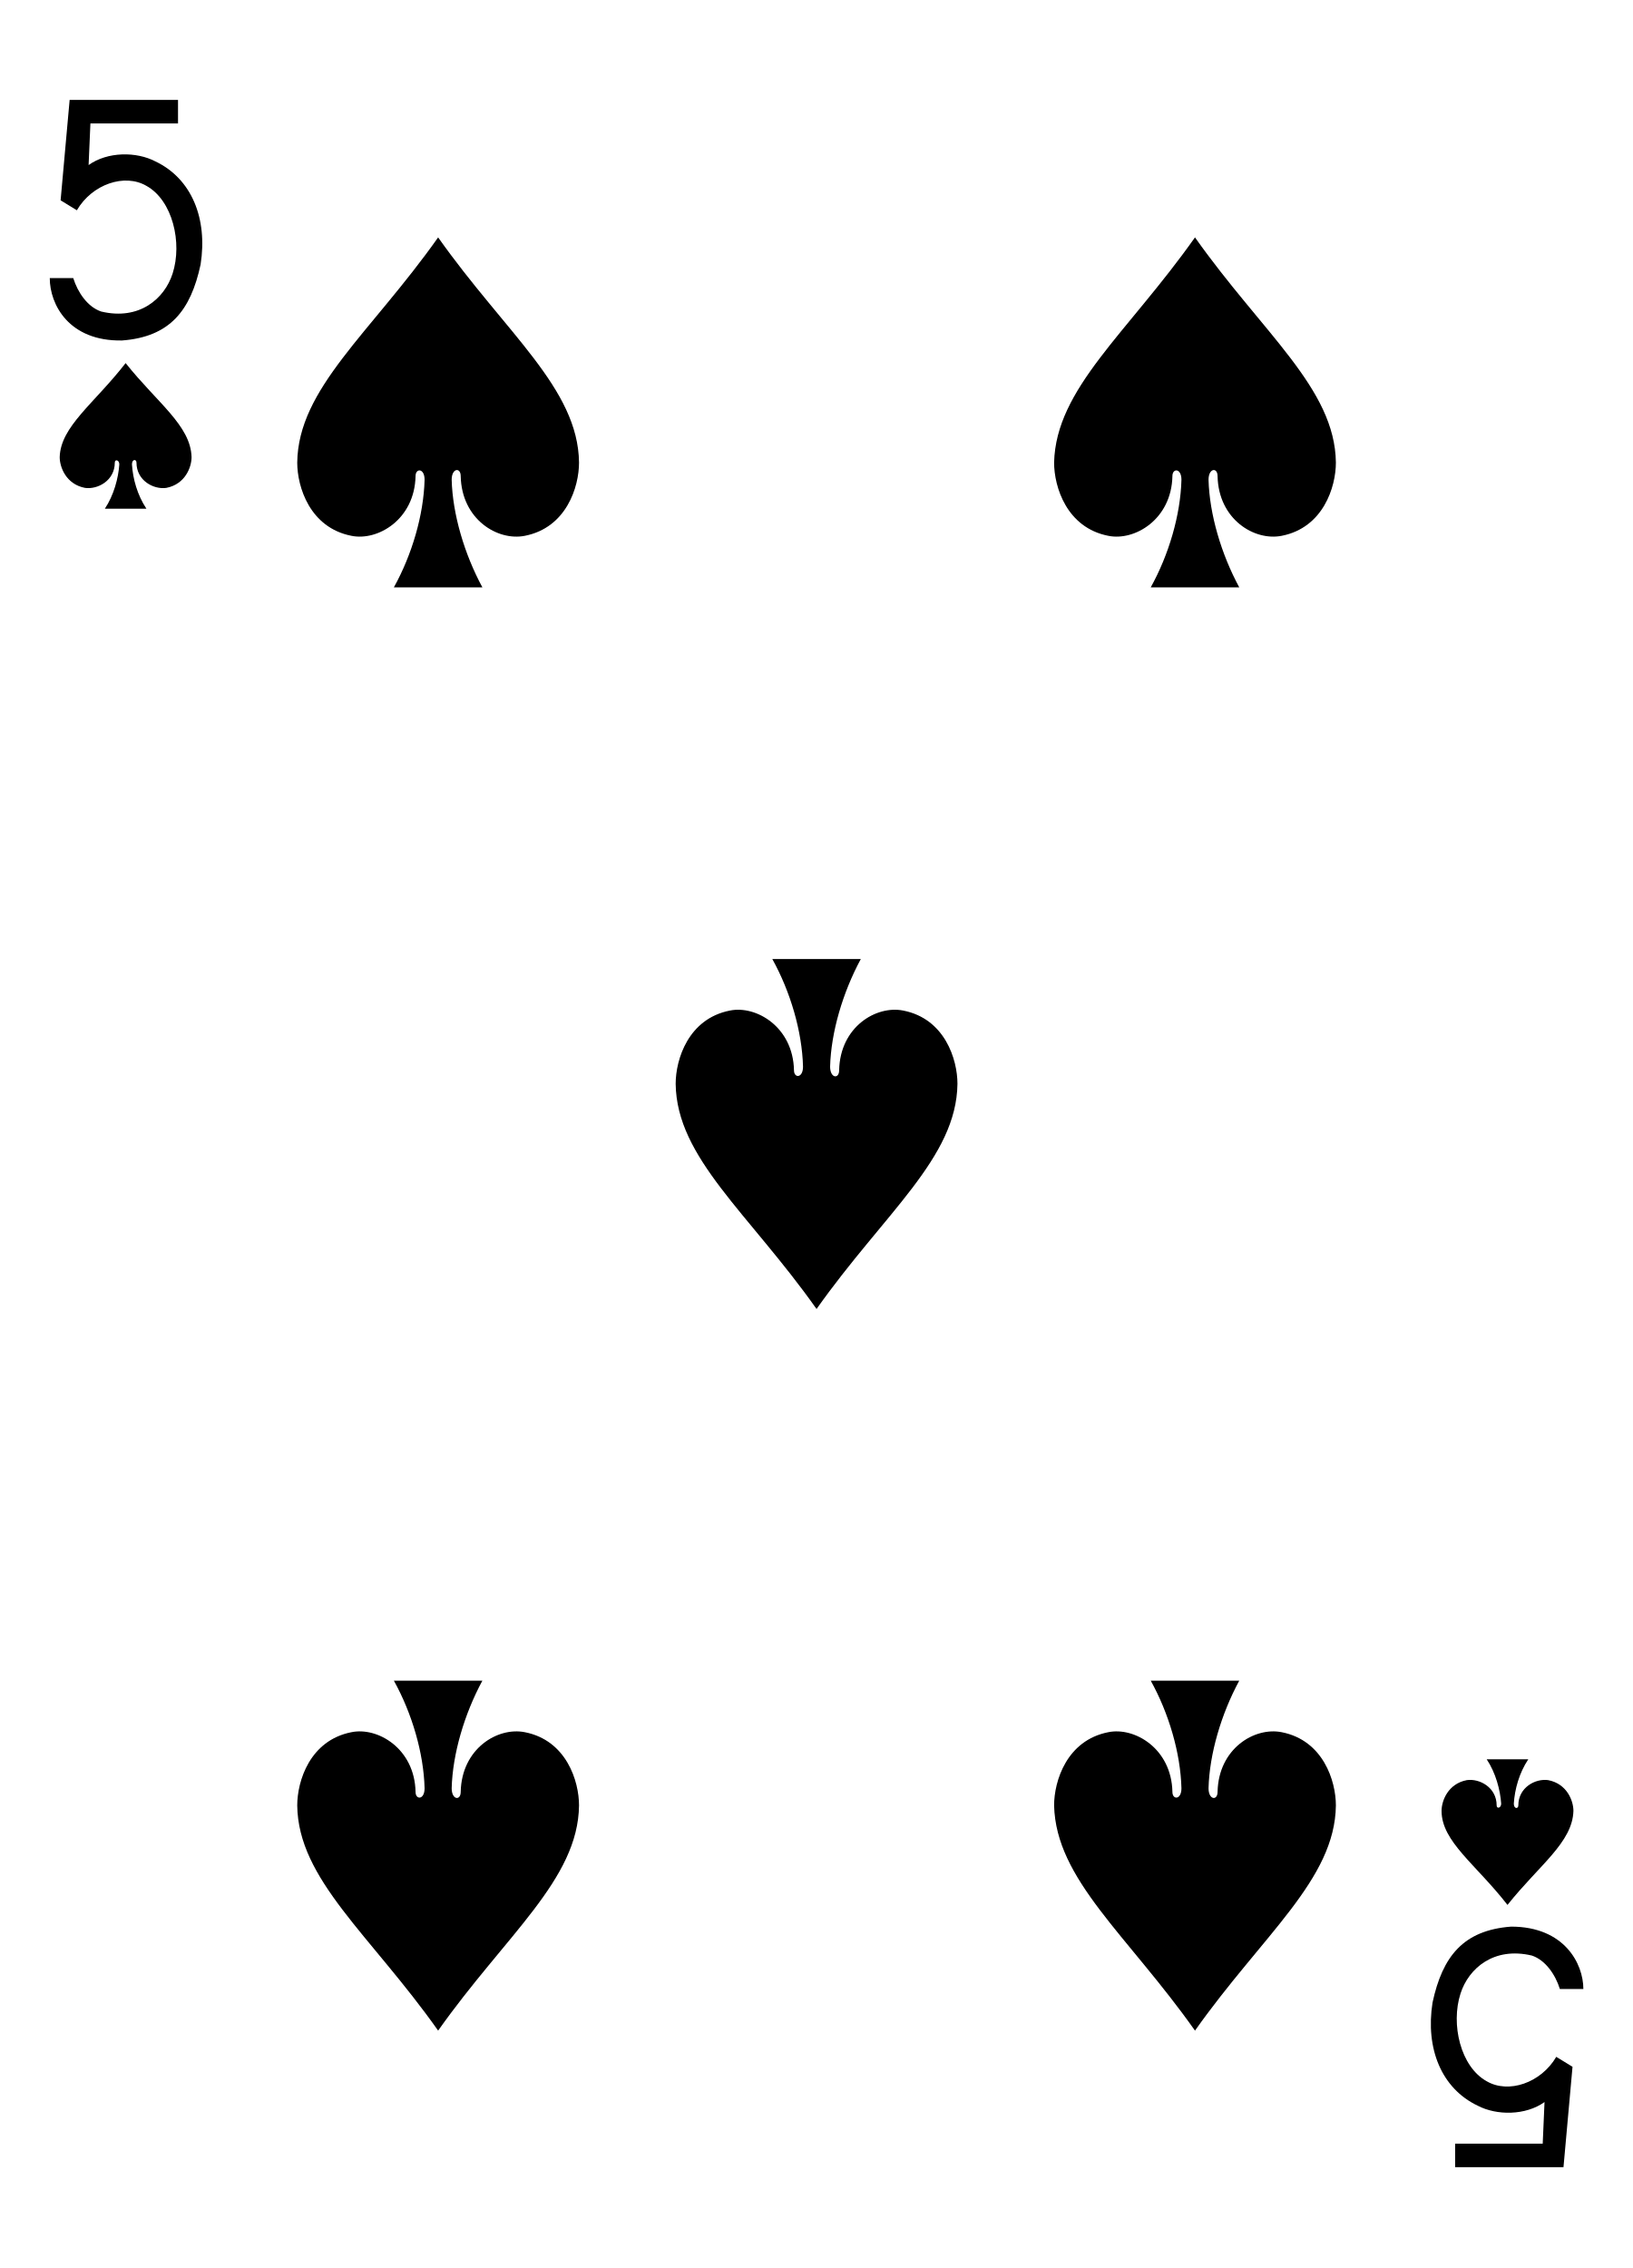
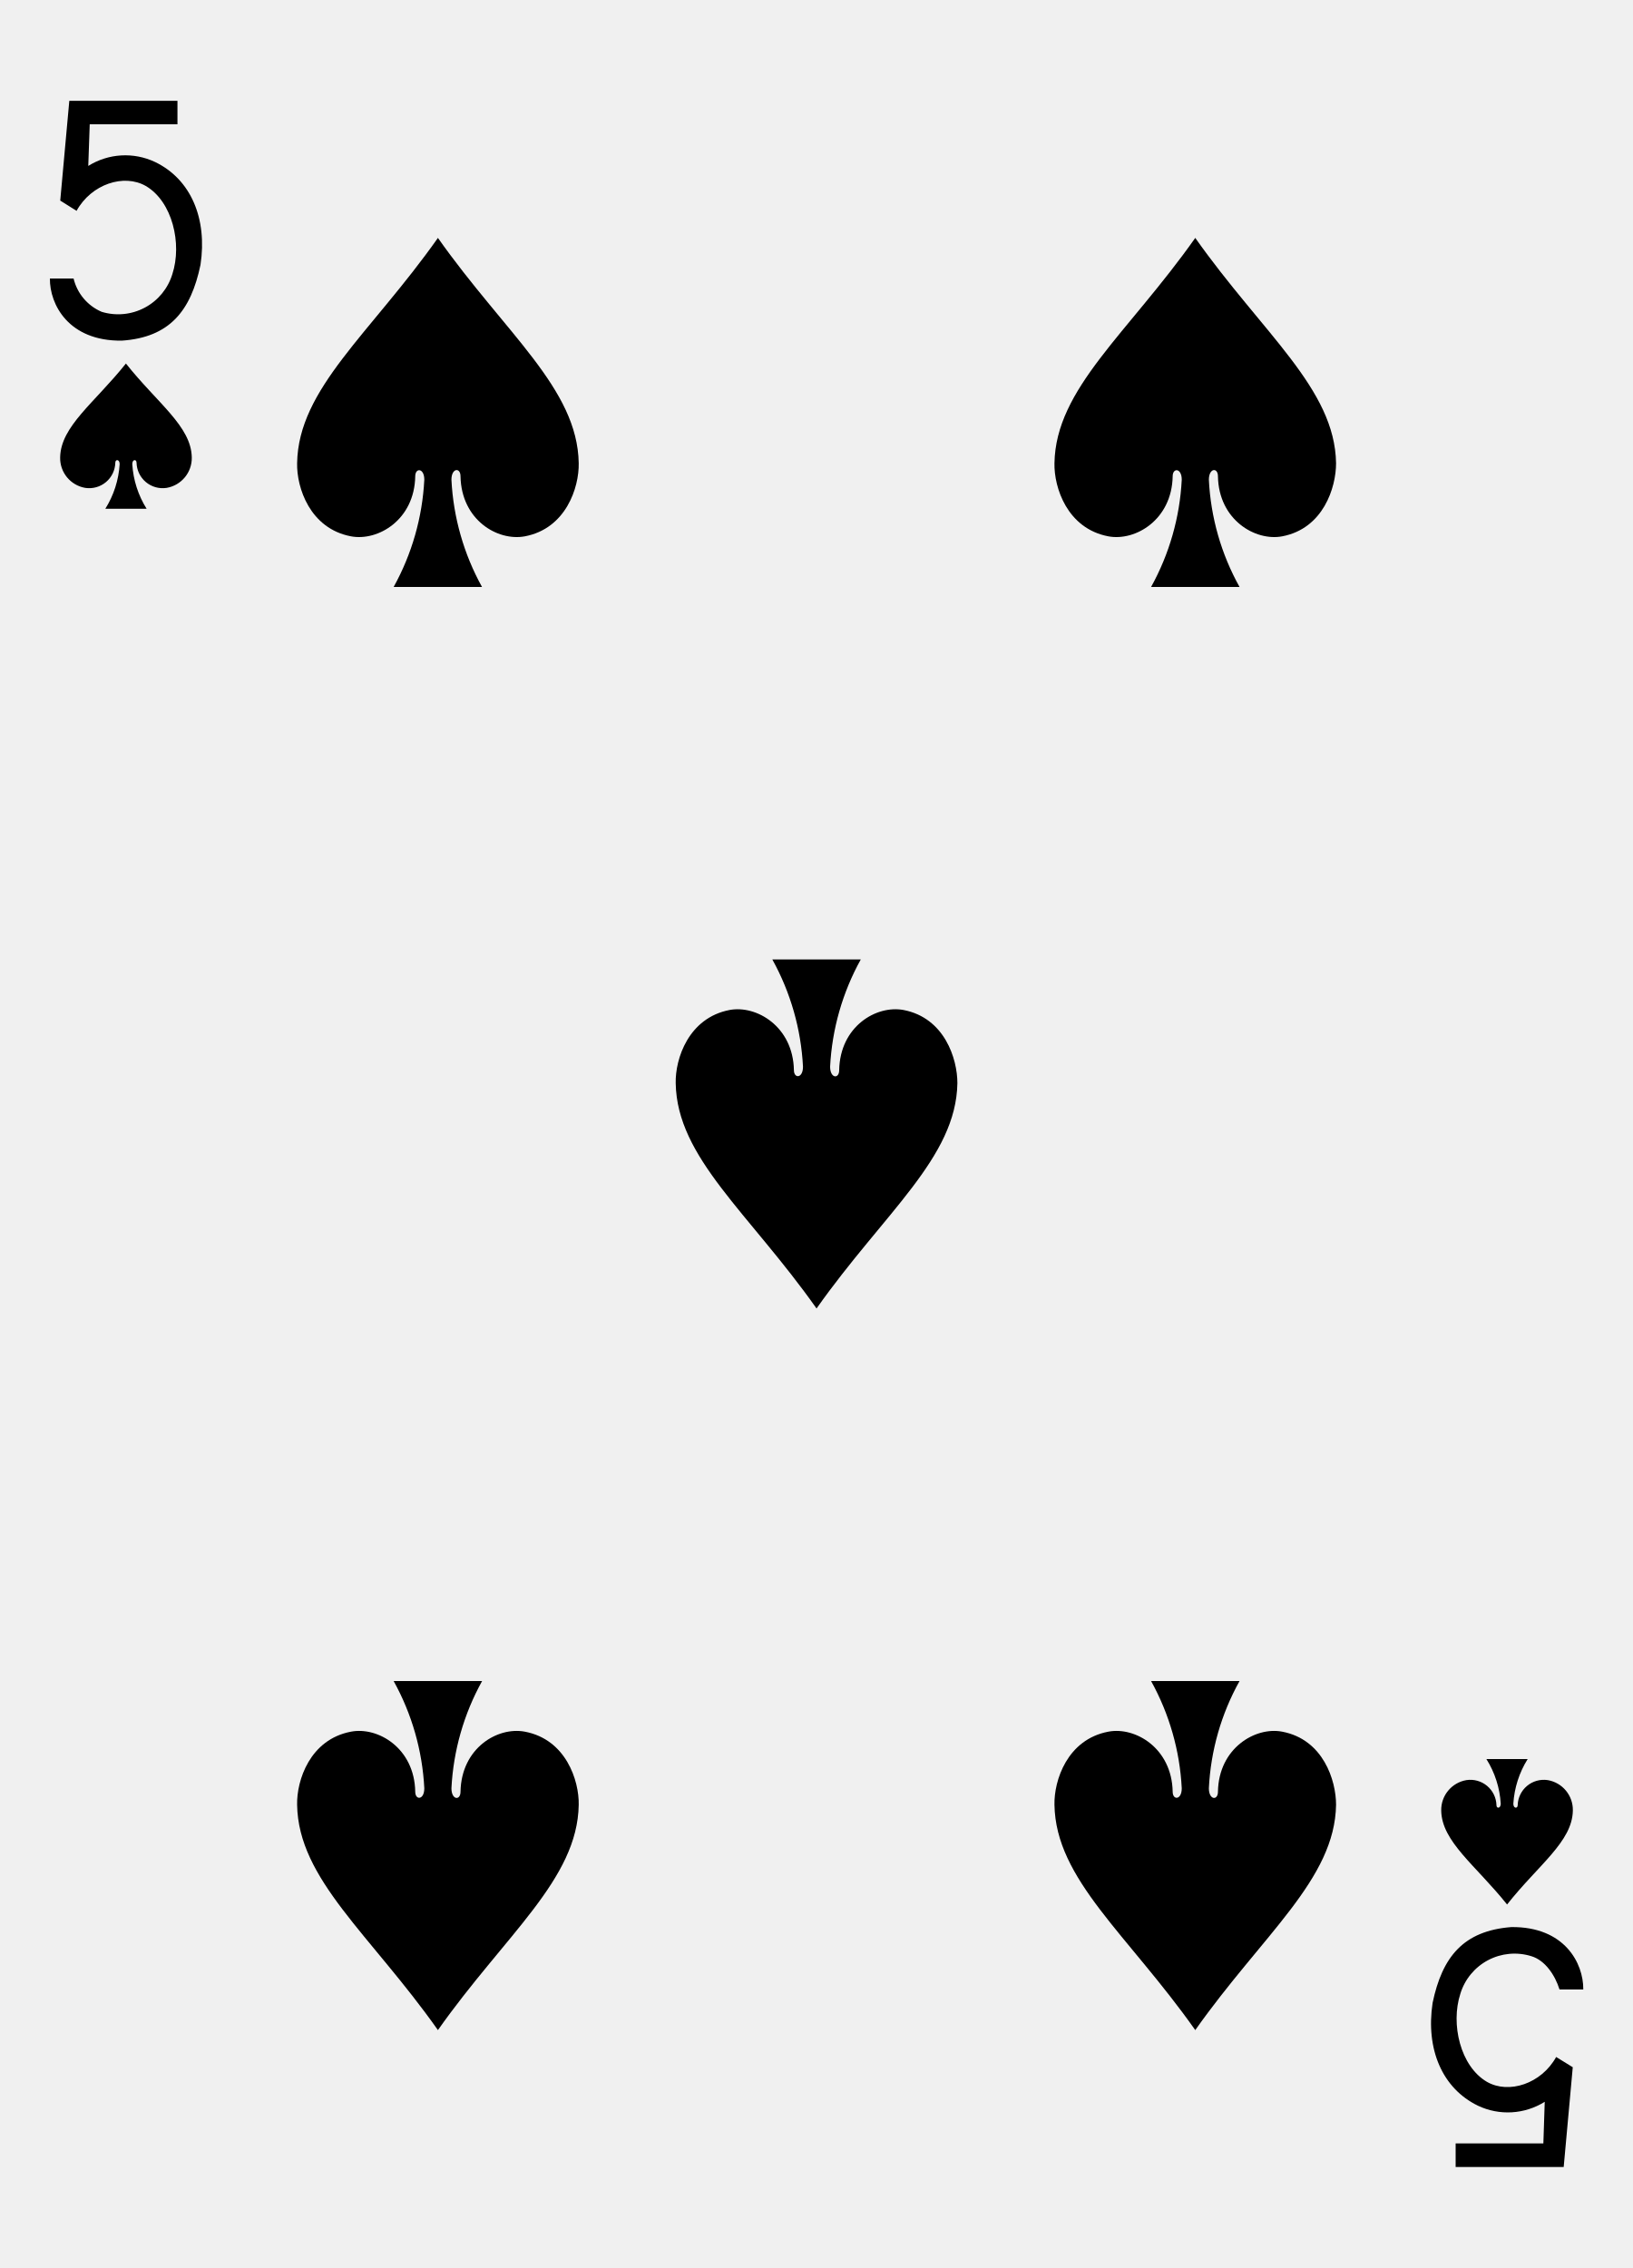
- <svg xmlns="http://www.w3.org/2000/svg" version="1.1" x="0px" y="0px" viewBox="0 0 180 250" style="enable-background:new 0 0 180 250;" xml:space="preserve">
-   <style type="text/css">
- 	.st0{fill:#FFFFFF;}
- 	.st1{fill:#E2CF00;}
- 	.st2{fill:#131F67;}
- 	.st3{fill:#D40000;}
- 	.st4{fill:#100F08;}
- </style>
-   <g id="white-background">
-     <rect class="st0" width="180" height="250" />
-   </g>
-   <g id="Layer_1">
-     <g id="g8447-5-9_1_" transform="matrix(0.9955377,0,0,0.9968013,-103.3167,79.6016)">
-       <g id="g8459-0-4_1_" transform="matrix(-1,0,0,-1,3489.29,-631.0053)">
-         <path id="path6950-9-9_1_" d="M3253.2-775.7c-7.5,10.6-15.5,16.7-15.6,24.9c0,2.7,1.4,7.2,6,8.1c3,0.6,7-1.8,7.1-6.6     c0-1,1-0.9,1,0.4c-0.1,3.8-1.4,8.2-3.4,11.9c3.3,0,6.5,0,9.8,0c-2-3.6-3.3-8-3.4-11.9c0-1.3,1-1.3,1-0.4c0.1,4.8,4.2,7.2,7.1,6.6     c4.6-0.9,6-5.4,6-8.1C3268.6-759,3260.7-765.1,3253.2-775.7L3253.2-775.7z" />
-         <path id="path6952-6-0_1_" d="M3218.6-761.8c-3.5,4.4-7.2,6.9-7.3,10.4c0,1.1,0.7,3,2.8,3.4c1.4,0.2,3.3-0.8,3.3-2.8     c0-0.4,0.5-0.4,0.5,0.2c-0.1,1.6-0.6,3.4-1.6,4.9c1.5,0,3,0,4.6,0c-1-1.5-1.5-3.4-1.6-4.9c0-0.5,0.5-0.6,0.5-0.2     c0,2,1.9,3,3.3,2.8c2.1-0.4,2.8-2.3,2.8-3.4C3225.9-754.8,3222.1-757.3,3218.6-761.8L3218.6-761.8z" />
-         <path id="path6956-5-0_1_" d="M3371.6-591.3c-3.5-4.4-7.2-6.9-7.3-10.4c0-1.1,0.7-3,2.8-3.4c1.4-0.2,3.3,0.8,3.3,2.8     c0,0.4,0.5,0.4,0.5-0.2c-0.1-1.6-0.6-3.4-1.6-4.9c1.5,0,3,0,4.6,0c-1,1.5-1.5,3.4-1.6,4.9c0,0.5,0.5,0.6,0.5,0.2     c0-2,1.9-3,3.3-2.8c2.1,0.4,2.8,2.3,2.8,3.4C3378.8-598.3,3375.1-595.8,3371.6-591.3L3371.6-591.3z" />
-         <path id="path6958-4-1_1_" d="M3337-775.7c-7.5,10.6-15.5,16.7-15.6,24.9c0,2.7,1.4,7.2,6,8.1c3,0.6,7-1.8,7.1-6.6     c0-1,1-0.9,1,0.4c-0.1,3.8-1.4,8.2-3.4,11.9c3.3,0,6.5,0,9.8,0c-2-3.6-3.3-8-3.4-11.9c0-1.3,1-1.3,1-0.4c0.1,4.8,4.2,7.2,7.1,6.6     c4.6-0.9,6-5.4,6-8.1C3352.5-759,3344.5-765.1,3337-775.7L3337-775.7z" />
-         <path id="path6970-5-5_1_" d="M3253.2-577.4c-7.5-10.6-15.5-16.7-15.6-24.9c0-2.7,1.4-7.2,6-8.1c3-0.6,7,1.8,7.1,6.6     c0,1,1,0.9,1-0.4c-0.1-3.8-1.4-8.2-3.4-11.9c3.3,0,6.5,0,9.8,0c-2,3.6-3.3,8-3.4,11.9c0,1.3,1,1.3,1,0.4c0.1-4.8,4.2-7.2,7.1-6.6     c4.6,0.9,6,5.4,6,8.1C3268.6-594.1,3260.7-588,3253.2-577.4L3253.2-577.4z" />
-         <path id="path6972-5-8_1_" d="M3337-577.4c-7.5-10.6-15.5-16.7-15.6-24.9c0-2.7,1.4-7.2,6-8.1c3-0.6,7,1.8,7.1,6.6     c0,1,1,0.9,1-0.4c-0.1-3.8-1.4-8.2-3.4-11.9c3.3,0,6.5,0,9.8,0c-2,3.6-3.3,8-3.4,11.9c0,1.3,1,1.3,1,0.4c0.1-4.8,4.2-7.2,7.1-6.6     c4.6,0.9,6,5.4,6,8.1C3352.5-594.1,3344.5-588,3337-577.4L3337-577.4z" />
-         <path id="path6980-6-3_1_" d="M3295.1-695.9c-7.5,10.6-15.5,16.7-15.6,24.9c0,2.7,1.4,7.2,6,8.1c3,0.6,7-1.8,7.1-6.6     c0-1,1-0.9,1,0.4c-0.1,3.8-1.4,8.2-3.4,11.9c3.3,0,6.5,0,9.8,0c-2-3.6-3.3-8-3.4-11.9c0-1.3,1-1.3,1-0.4c0.1,4.8,4.2,7.2,7.1,6.6     c4.6-0.9,6-5.4,6-8.1C3310.6-679.2,3302.6-685.3,3295.1-695.9L3295.1-695.9z" />
-         <path id="path21-4-5-5_1_" d="M3210.2-771.1l2.6,0c0.5,1.6,1.6,3.2,3.1,3.7c4.2,1,7-1.4,7.9-4.2c1.1-3.4,0-8.1-2.9-9.7     c-2.4-1.4-6-0.2-7.7,2.7l-1.8-1.1l1-11.1h12v2.6h-9.7l-0.2,4.6c2.1-1.5,5.3-1.5,7.4-0.4c4,1.9,5.8,6.3,5,11.4     c-1.1,5.1-3.4,8-8.7,8.4C3212.3-764.2,3210.2-768.3,3210.2-771.1L3210.2-771.1L3210.2-771.1z" />
-         <path id="path21-4-9-2-8_1_" d="M3380-581.9l-2.6,0c-0.5-1.6-1.6-3.2-3.1-3.7c-4.2-1-7,1.4-7.9,4.2c-1.1,3.4,0,8.1,2.9,9.7     c2.4,1.4,6,0.2,7.7-2.7l1.8,1.1l-1,11.1h-12v-2.6h9.7l0.2-4.6c-2.1,1.5-5.3,1.5-7.4,0.4c-4-1.9-5.8-6.3-5-11.4     c1.1-5.1,3.4-8,8.7-8.4C3377.9-588.9,3380-584.8,3380-581.9L3380-581.9L3380-581.9z" />
-       </g>
+ <svg xmlns="http://www.w3.org/2000/svg" id="Layer_1" data-name="Layer 1" viewBox="0 0 180 250">
+   <g id="g8447-5-9">
+     <g id="g8459-0-4">
+       <path id="path6950-9-9" d="M131.74,223.79c7.44-10.55,15.4-16.62,15.53-24.85,0-2.67-1.4-7.2-5.94-8.06-2.94-.57-7,1.8-7.08,6.62,0,1-1,.93-1-.38a27,27,0,0,1,3.38-11.82h-9.75a27.25,27.25,0,0,1,3.38,11.82c0,1.31-1,1.34-1,.38-.09-4.82-4.14-7.19-7.09-6.62-4.54.86-6,5.39-5.94,8.06.13,8.23,8.09,14.3,15.53,24.85Z" />
+       <path id="path6952-6-0" d="M166.12,209.93c3.47-4.39,7.19-6.92,7.25-10.35a3.33,3.33,0,0,0-2.77-3.36,2.88,2.88,0,0,0-3.31,2.76c0,.4-.48.39-.48-.16a10.48,10.48,0,0,1,1.58-4.92h-4.55a10.36,10.36,0,0,1,1.58,4.92c0,.55-.48.56-.47.16a2.88,2.88,0,0,0-3.31-2.76,3.34,3.34,0,0,0-2.78,3.36c.06,3.43,3.78,6,7.26,10.35Z" />
+       <path id="path6956-5-0" d="M13.88,40.07c3.48,4.39,7.2,6.92,7.26,10.35a3.34,3.34,0,0,1-2.78,3.36A2.88,2.88,0,0,1,15.05,51c0-.4-.47-.39-.47.16a10.48,10.48,0,0,0,1.58,4.92H11.61a10.48,10.48,0,0,0,1.58-4.92c0-.55-.48-.56-.48-.16A2.88,2.88,0,0,1,9.4,53.78a3.33,3.33,0,0,1-2.77-3.36c.06-3.43,3.78-6,7.25-10.35Z" />
+       <path id="path6958-4-1" d="M48.26,223.79c7.44-10.55,15.4-16.62,15.53-24.85.05-2.67-1.4-7.2-5.94-8.06-3-.57-7,1.8-7.09,6.62,0,1-1,.93-1-.38a27.25,27.25,0,0,1,3.38-11.82H43.39a27.25,27.25,0,0,1,3.38,11.82c0,1.31-1,1.34-1,.38-.08-4.82-4.13-7.19-7.08-6.62-4.54.86-6,5.39-5.94,8.06.13,8.23,8.09,14.3,15.53,24.85Z" />
+       <path id="path6970-5-5" d="M131.74,26.21c7.44,10.55,15.4,16.62,15.53,24.85,0,2.67-1.4,7.2-5.94,8.06-2.94.56-7-1.8-7.08-6.62,0-1-1-.93-1,.38a27,27,0,0,0,3.38,11.82h-9.75a27.25,27.25,0,0,0,3.38-11.82c0-1.31-1-1.34-1-.38-.09,4.82-4.14,7.18-7.09,6.62-4.54-.86-6-5.39-5.94-8.06.13-8.23,8.09-14.3,15.53-24.85Z" />
+       <path id="path6972-5-8" d="M48.26,26.21c7.44,10.55,15.4,16.62,15.53,24.85.05,2.67-1.4,7.2-5.94,8.06-3,.56-7-1.8-7.09-6.62,0-1-1-.93-1,.38A27.25,27.25,0,0,0,53.13,64.7H43.39a27.25,27.25,0,0,0,3.38-11.82c0-1.31-1-1.34-1-.38-.08,4.82-4.13,7.18-7.08,6.62-4.54-.86-6-5.39-5.94-8.06.13-8.23,8.09-14.3,15.53-24.85Z" />
+       <path id="path6980-6-3" d="M90,144.24c7.44-10.55,15.4-16.62,15.53-24.85,0-2.66-1.4-7.19-5.94-8.06-3-.56-7,1.81-7.09,6.63,0,1-1,.93-1-.38a27.25,27.25,0,0,1,3.38-11.82H85.13a27.25,27.25,0,0,1,3.38,11.82c0,1.31-1,1.33-1,.38-.09-4.82-4.14-7.19-7.09-6.63-4.54.87-6,5.4-5.94,8.06.13,8.23,8.09,14.3,15.53,24.85Z" />
+       <path id="path21-4-5-5" d="M174.51,219.3l-2.61,0c-.5-1.6-1.6-3.22-3.1-3.67a6.24,6.24,0,0,0-7.83,4.14c-1.09,3.35,0,8,2.93,9.71,2.41,1.38,6,.21,7.63-2.74l1.83,1.13-1,11H160.45v-2.6h9.67l.15-4.59a7.67,7.67,0,0,1-7.36.43c-3.94-1.91-5.77-6.23-5-11.33,1.06-5.08,3.4-7.95,8.68-8.36,5.88-.06,7.95,4,7.93,6.85Z" />
+       <path id="path21-4-9-2-8" d="M5.5,30.7l2.61,0a5.35,5.35,0,0,0,3.09,3.67A6.24,6.24,0,0,0,19,30.21c1.09-3.35,0-8-2.93-9.71-2.41-1.38-6-.21-7.63,2.74L6.64,22.11l1-11H19.56V13.7H9.89l-.16,4.59a7.69,7.69,0,0,1,7.37-.43c3.94,1.9,5.77,6.23,5,11.33-1.06,5.08-3.4,8-8.68,8.36-5.87.06-7.95-4-7.92-6.85Z" />
    </g>
  </g>
</svg>
